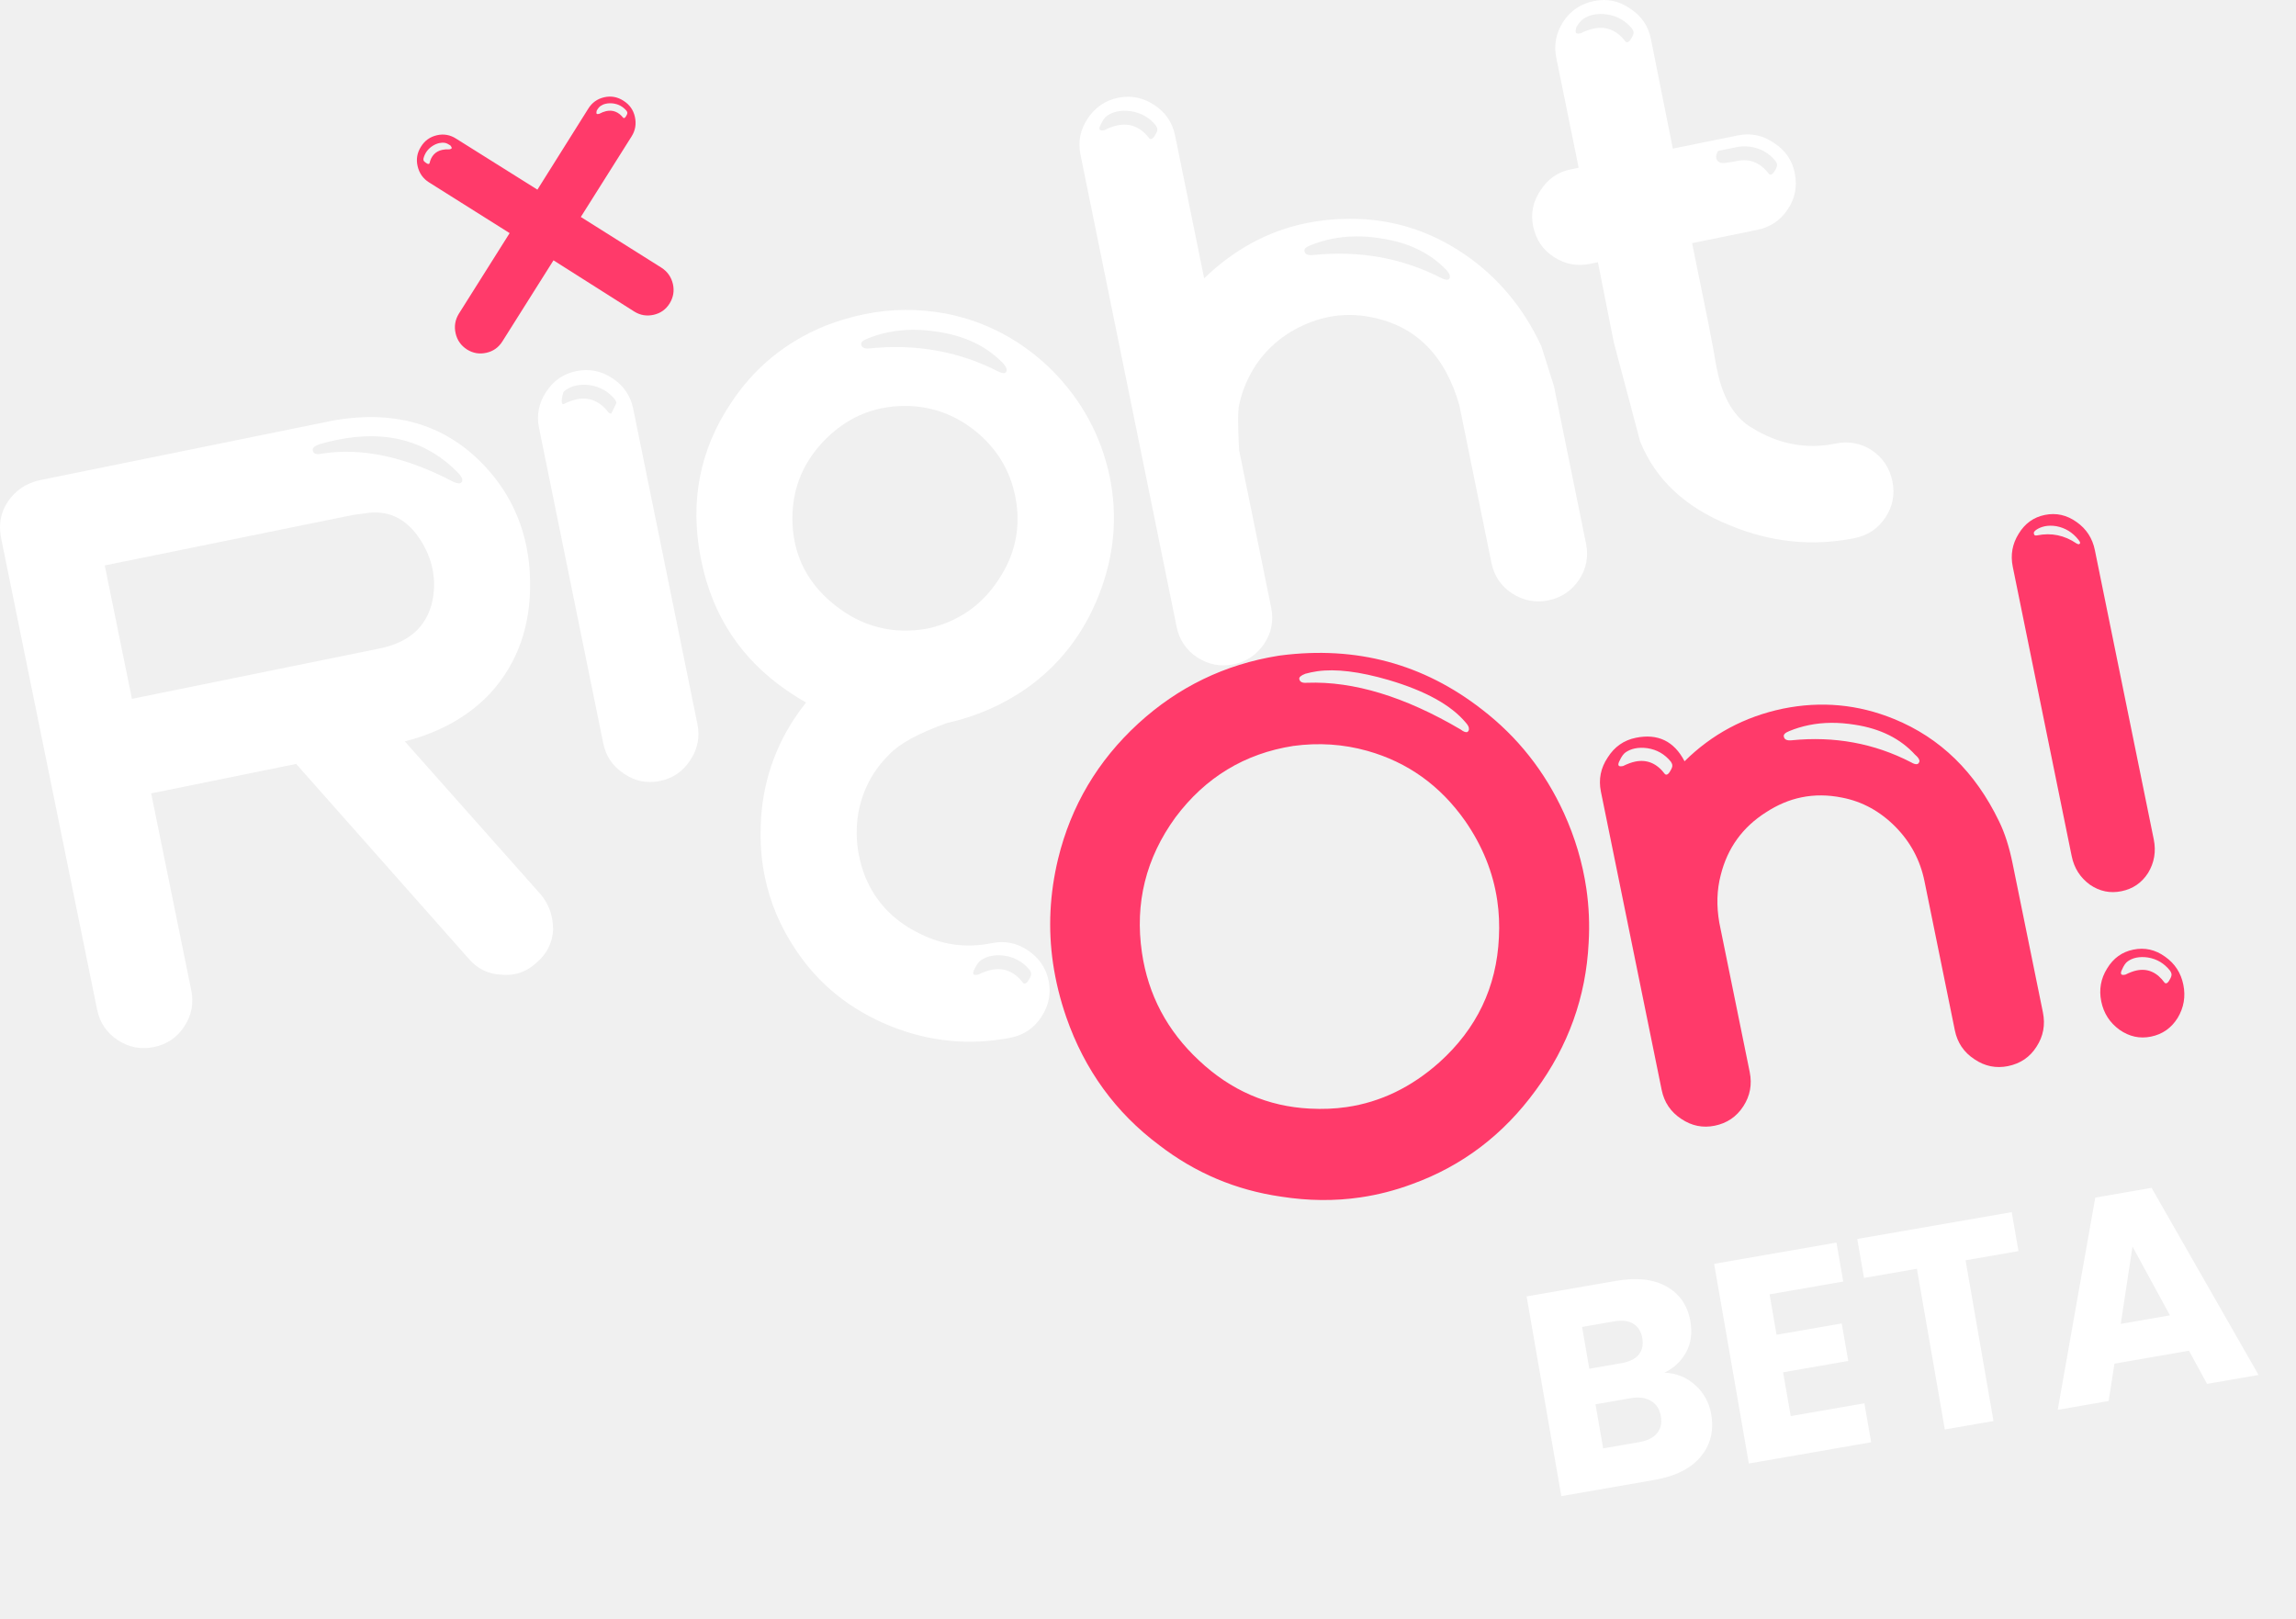
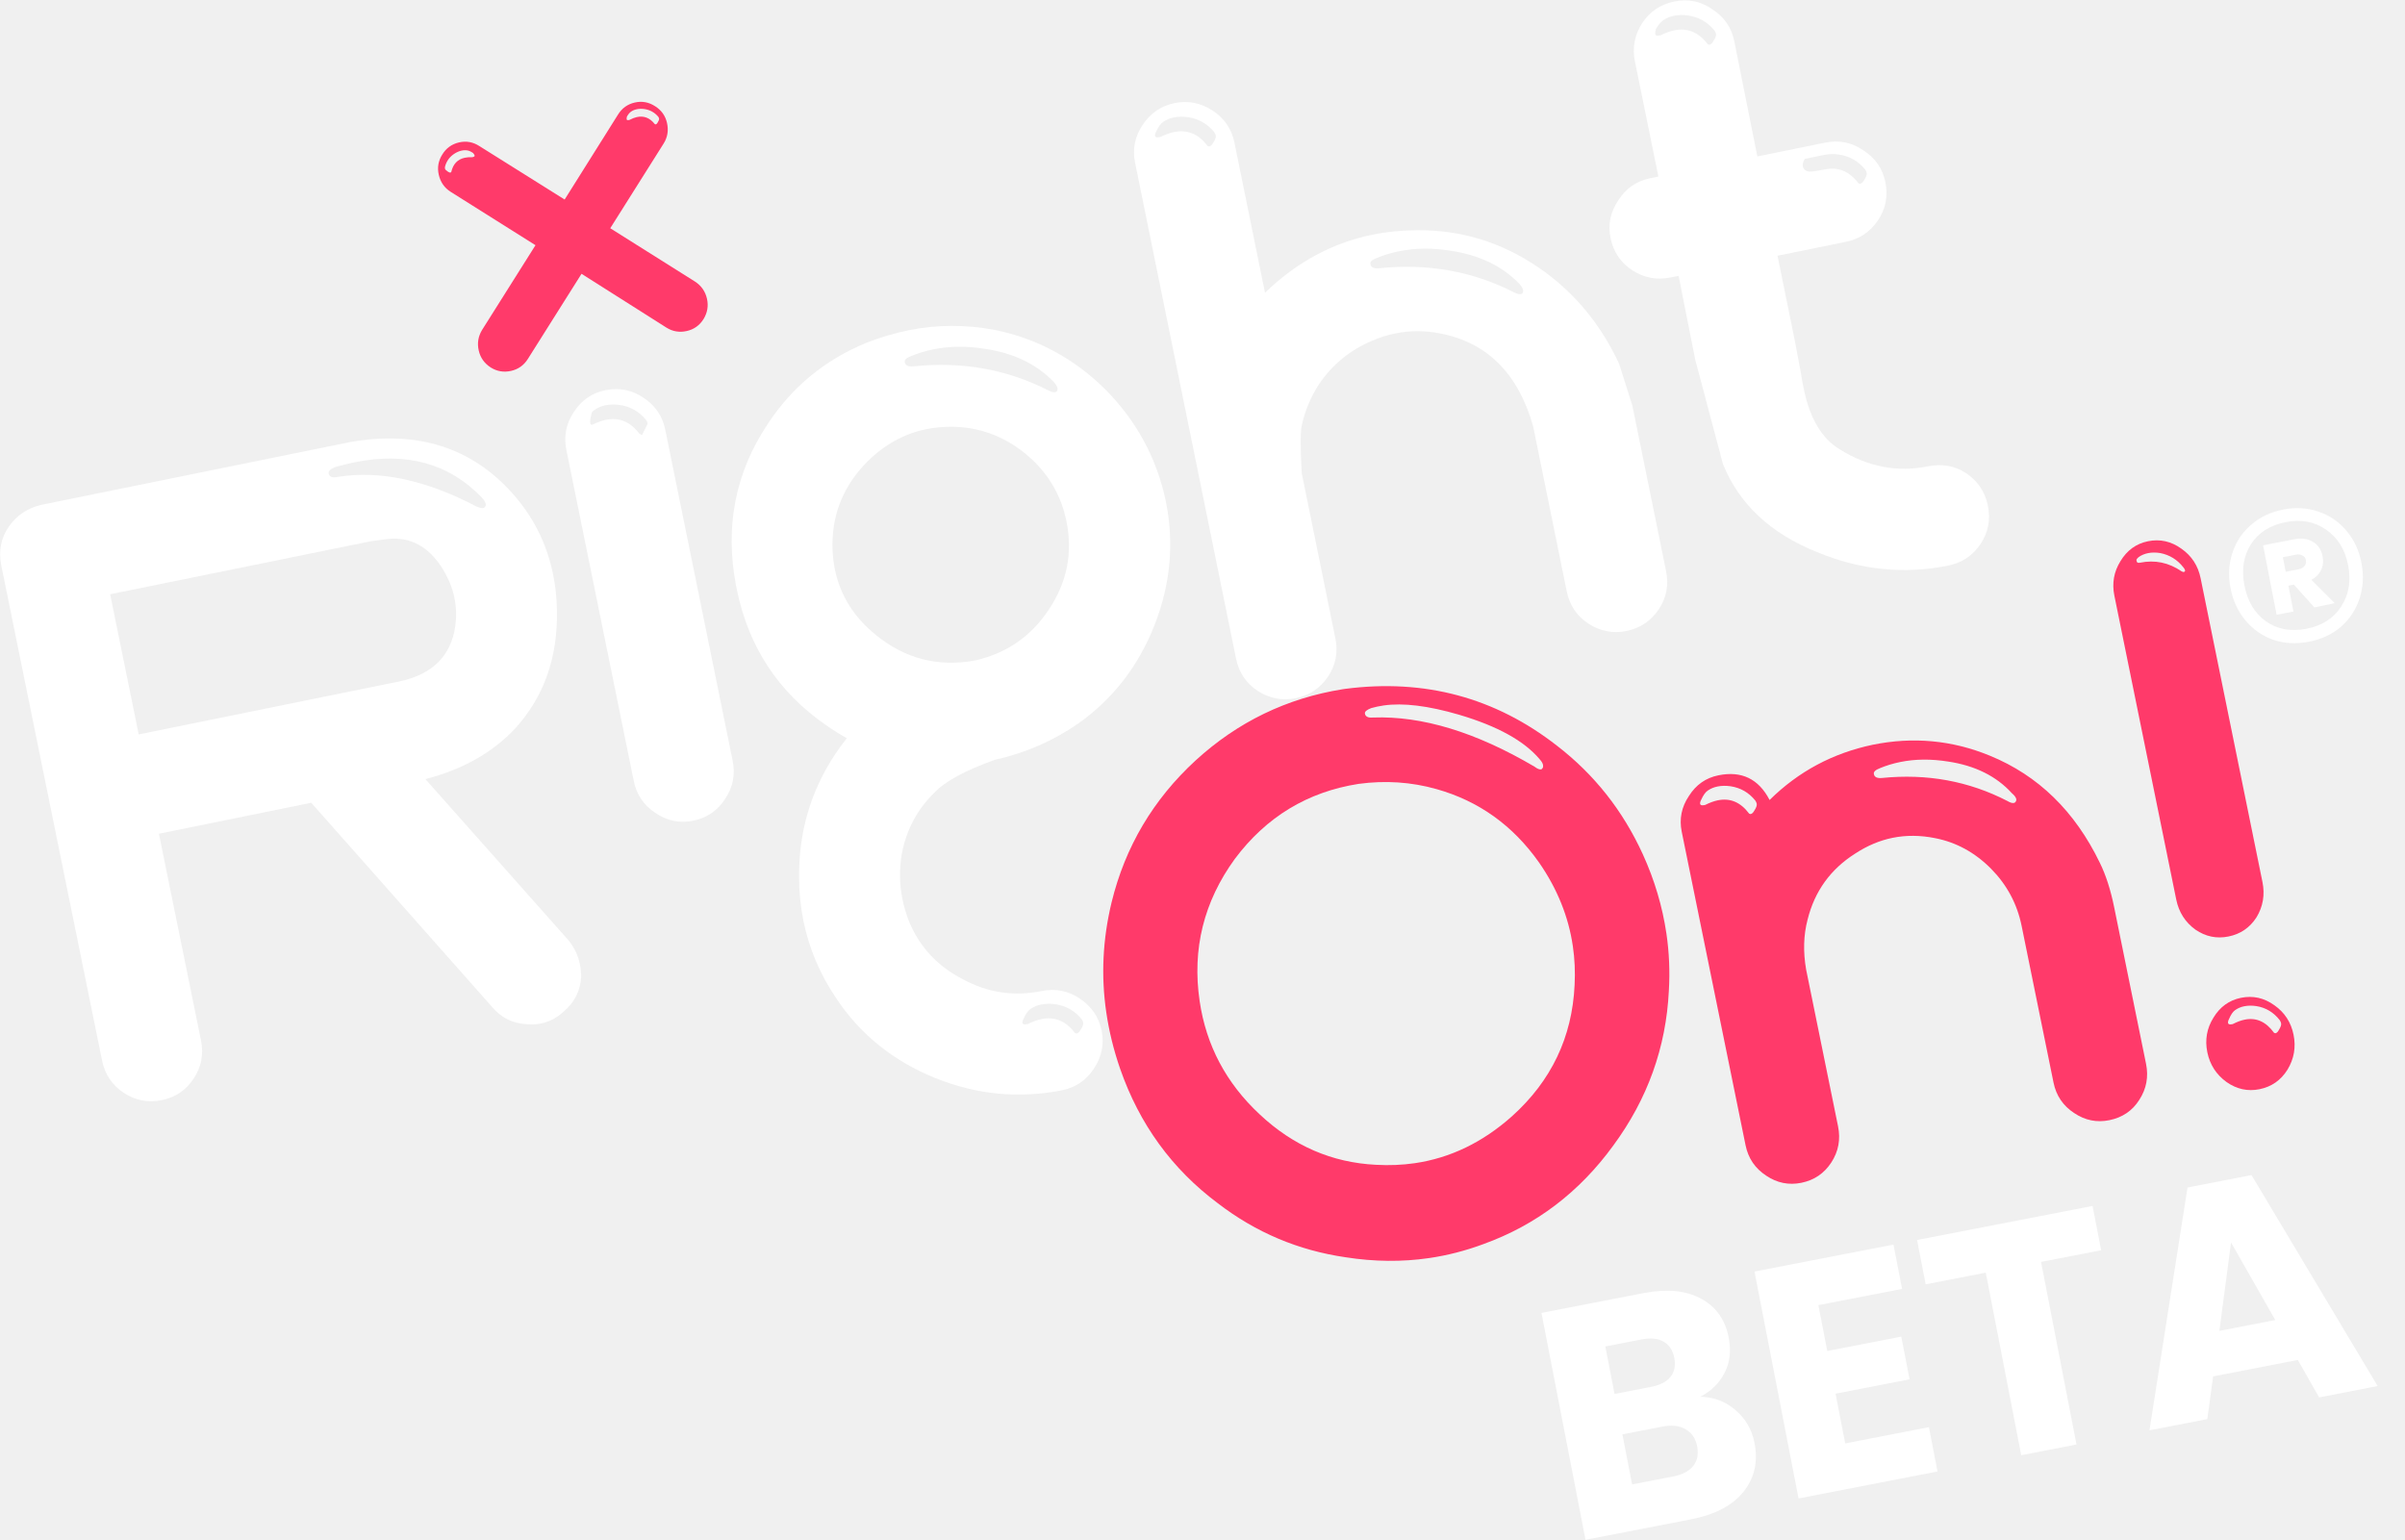
- <svg xmlns="http://www.w3.org/2000/svg" width="61" height="43" viewBox="0 0 61 43" fill="none">
-   <path d="M44.221 36.473C44.539 36.485 44.813 36.596 45.041 36.805C45.269 37.01 45.409 37.265 45.463 37.573C45.54 38.016 45.445 38.396 45.178 38.712C44.915 39.023 44.507 39.226 43.953 39.322L41.481 39.752L40.559 34.446L42.948 34.031C43.487 33.938 43.929 33.988 44.274 34.182C44.624 34.376 44.836 34.684 44.91 35.107C44.964 35.42 44.926 35.694 44.796 35.929C44.67 36.164 44.479 36.345 44.221 36.473ZM42.225 36.368L43.071 36.221C43.283 36.184 43.436 36.111 43.531 36.001C43.63 35.885 43.664 35.736 43.633 35.555C43.601 35.374 43.519 35.245 43.387 35.169C43.259 35.093 43.09 35.073 42.878 35.11L42.032 35.257L42.225 36.368ZM43.545 38.319C43.761 38.281 43.919 38.204 44.019 38.088C44.122 37.967 44.157 37.812 44.125 37.626C44.093 37.44 44.004 37.304 43.86 37.221C43.721 37.136 43.543 37.112 43.326 37.15L42.389 37.313L42.593 38.484L43.545 38.319ZM47.014 34.391L47.2 35.465L48.931 35.164L49.104 36.161L47.373 36.462L47.576 37.626L49.533 37.286L49.713 38.321L46.463 38.886L45.541 33.581L48.791 33.016L48.971 34.051L47.014 34.391ZM53.447 32.207L53.627 33.242L52.221 33.486L52.963 37.757L51.67 37.981L50.928 33.711L49.523 33.955L49.343 32.92L53.447 32.207ZM58.157 35.889L56.177 36.233L56.022 37.225L54.669 37.46L55.667 31.821L57.163 31.561L60.005 36.533L58.637 36.77L58.157 35.889ZM57.651 34.949L56.656 33.121L56.344 35.176L57.651 34.949Z" fill="white" />
-   <path d="M4.016 21.08L5.081 26.311C5.152 26.66 5.09 26.981 4.895 27.275C4.701 27.569 4.432 27.75 4.09 27.82C3.742 27.891 3.42 27.829 3.126 27.634C2.832 27.44 2.65 27.168 2.579 26.82L0.025 14.276C-0.04 13.919 0.022 13.601 0.213 13.323C0.409 13.036 0.68 12.85 1.026 12.765L8.867 11.171C10.552 10.879 11.911 11.307 12.944 12.456C13.48 13.051 13.827 13.74 13.986 14.521C14.046 14.814 14.078 15.116 14.083 15.427C14.108 16.62 13.755 17.618 13.025 18.421C12.451 19.031 11.695 19.457 10.755 19.699L14.377 23.778C14.523 23.959 14.618 24.158 14.662 24.374C14.683 24.479 14.694 24.589 14.696 24.705C14.674 25.058 14.526 25.349 14.253 25.579C14.082 25.738 13.891 25.838 13.682 25.881C13.57 25.903 13.452 25.909 13.326 25.898C12.974 25.883 12.683 25.742 12.455 25.476L7.868 20.297L4.016 21.08ZM3.505 18.569L10.1 17.228C10.936 17.051 11.407 16.581 11.514 15.819C11.545 15.58 11.537 15.346 11.49 15.115C11.435 14.843 11.323 14.579 11.155 14.323C10.818 13.81 10.378 13.577 9.835 13.622L9.378 13.682L2.783 15.023L3.505 18.569ZM12.184 12.577C11.354 11.715 10.28 11.418 8.961 11.686C8.8 11.718 8.638 11.759 8.473 11.807C8.352 11.853 8.297 11.908 8.31 11.97C8.327 12.054 8.402 12.083 8.535 12.056C9.597 11.883 10.767 12.132 12.044 12.802C12.124 12.837 12.185 12.85 12.227 12.841C12.241 12.838 12.256 12.824 12.273 12.799C12.284 12.782 12.287 12.76 12.281 12.732C12.272 12.69 12.24 12.639 12.184 12.577Z" fill="white" />
-   <path d="M18.529 19.241C18.598 19.583 18.536 19.9 18.341 20.194C18.148 20.495 17.877 20.681 17.528 20.752C17.186 20.821 16.867 20.755 16.572 20.554C16.278 20.359 16.096 20.091 16.027 19.749L14.321 11.37C14.251 11.028 14.314 10.71 14.508 10.416C14.701 10.115 14.969 9.93 15.311 9.861C15.66 9.79 15.982 9.855 16.278 10.056C16.572 10.251 16.753 10.519 16.823 10.861L18.529 19.241ZM16.336 10.611C16.162 10.4 15.94 10.274 15.671 10.234C15.543 10.217 15.424 10.219 15.312 10.242C15.215 10.262 15.127 10.298 15.051 10.349C14.987 10.392 14.957 10.423 14.961 10.444C14.928 10.567 14.916 10.653 14.926 10.702C14.932 10.73 14.949 10.741 14.977 10.735C15.102 10.673 15.217 10.632 15.322 10.61C15.657 10.542 15.939 10.659 16.167 10.961C16.201 10.984 16.225 10.993 16.239 10.99C16.321 10.821 16.364 10.732 16.37 10.724C16.375 10.716 16.377 10.705 16.374 10.691C16.37 10.67 16.357 10.643 16.336 10.611Z" fill="white" />
-   <path d="M21.416 18.665C21.244 18.569 21.068 18.459 20.891 18.336C19.681 17.499 18.928 16.352 18.631 14.895L18.616 14.821C18.325 13.319 18.591 11.95 19.416 10.715C20.031 9.776 20.866 9.091 21.919 8.659C22.269 8.522 22.622 8.418 22.978 8.346C23.683 8.202 24.401 8.198 25.134 8.332C26.217 8.548 27.159 9.053 27.961 9.849C28.749 10.648 29.256 11.587 29.483 12.667C29.699 13.727 29.603 14.774 29.196 15.808C28.789 16.843 28.147 17.67 27.27 18.292C26.633 18.733 25.929 19.04 25.157 19.211C24.405 19.481 23.895 19.759 23.626 20.046C23.196 20.467 22.923 20.98 22.806 21.585C22.74 21.976 22.746 22.36 22.822 22.737C22.862 22.932 22.919 23.124 22.994 23.312C23.263 23.954 23.718 24.439 24.358 24.767C24.987 25.104 25.65 25.202 26.348 25.06C26.69 24.99 27.008 25.052 27.302 25.247C27.604 25.447 27.79 25.718 27.86 26.059C27.929 26.401 27.864 26.723 27.664 27.025C27.469 27.319 27.201 27.501 26.859 27.57C25.769 27.785 24.701 27.682 23.657 27.263C22.595 26.832 21.761 26.163 21.154 25.255C20.739 24.642 20.46 23.987 20.318 23.289C20.243 22.92 20.206 22.542 20.208 22.157C20.203 21.025 20.506 19.997 21.117 19.074C21.212 18.931 21.311 18.795 21.416 18.665ZM24.646 16.701C25.446 16.523 26.071 16.095 26.521 15.415C26.984 14.725 27.134 13.979 26.971 13.177C26.831 12.494 26.487 11.925 25.936 11.47C25.379 11.017 24.751 10.789 24.052 10.786C23.835 10.786 23.624 10.807 23.422 10.848C22.871 10.96 22.377 11.231 21.941 11.661C21.35 12.254 21.053 12.957 21.052 13.771C21.052 13.988 21.073 14.195 21.112 14.39C21.247 15.053 21.597 15.61 22.161 16.062C22.892 16.654 23.721 16.867 24.646 16.701ZM26.645 9.648C26.211 9.199 25.632 8.921 24.905 8.815C24.447 8.741 24.011 8.746 23.6 8.829C23.411 8.868 23.226 8.923 23.045 8.997C22.924 9.043 22.869 9.094 22.88 9.15L22.882 9.16C22.898 9.237 22.97 9.27 23.098 9.258C24.33 9.131 25.465 9.333 26.503 9.862C26.584 9.904 26.645 9.921 26.687 9.912C26.701 9.909 26.717 9.899 26.735 9.88C26.745 9.857 26.747 9.831 26.741 9.803C26.733 9.761 26.701 9.71 26.645 9.648ZM27.354 25.77C27.18 25.559 26.958 25.433 26.688 25.393C26.561 25.376 26.442 25.378 26.33 25.401C26.232 25.421 26.145 25.457 26.069 25.509C26.004 25.551 25.945 25.632 25.889 25.752C25.863 25.801 25.852 25.839 25.858 25.867C25.865 25.902 25.904 25.913 25.973 25.898L25.994 25.894C26.12 25.832 26.235 25.791 26.34 25.769C26.675 25.701 26.956 25.818 27.185 26.12C27.202 26.131 27.217 26.136 27.231 26.133C27.266 26.126 27.3 26.094 27.331 26.036C27.381 25.961 27.402 25.902 27.394 25.86L27.392 25.85C27.387 25.829 27.375 25.802 27.354 25.77Z" fill="white" />
-   <path d="M28.706 4.108C28.637 3.767 28.699 3.449 28.894 3.155C29.094 2.853 29.365 2.667 29.707 2.598C30.049 2.528 30.371 2.593 30.673 2.793C30.967 2.988 31.149 3.256 31.219 3.598L31.992 7.395C32.794 6.622 33.701 6.133 34.713 5.927C35.083 5.852 35.464 5.814 35.856 5.814C36.96 5.808 37.976 6.121 38.904 6.753C39.79 7.357 40.471 8.17 40.948 9.192L41.285 10.256L42.137 14.441C42.208 14.79 42.146 15.111 41.952 15.405C41.75 15.7 41.478 15.882 41.136 15.952C40.794 16.021 40.473 15.96 40.172 15.767C39.878 15.572 39.695 15.3 39.624 14.952L38.772 10.767C38.394 9.442 37.617 8.663 36.443 8.43C36.049 8.35 35.664 8.348 35.287 8.425C35.084 8.466 34.89 8.528 34.703 8.609C34.141 8.847 33.692 9.214 33.357 9.711C33.142 10.045 32.996 10.398 32.919 10.77C32.886 10.929 32.886 11.325 32.92 11.957L33.772 16.142C33.843 16.49 33.782 16.812 33.587 17.105C33.386 17.4 33.114 17.583 32.772 17.652C32.43 17.722 32.108 17.66 31.807 17.467C31.513 17.273 31.331 17.001 31.26 16.652L28.706 4.108ZM30.707 3.331C30.533 3.12 30.311 2.994 30.041 2.955C29.914 2.937 29.795 2.939 29.683 2.962C29.585 2.982 29.498 3.018 29.421 3.07C29.357 3.112 29.298 3.193 29.242 3.313C29.216 3.362 29.205 3.401 29.211 3.428C29.218 3.463 29.257 3.474 29.326 3.46L29.347 3.455C29.473 3.393 29.588 3.352 29.693 3.331C30.028 3.262 30.309 3.379 30.538 3.682C30.555 3.693 30.57 3.697 30.584 3.694C30.619 3.687 30.652 3.655 30.684 3.597C30.735 3.522 30.755 3.463 30.747 3.421L30.745 3.411C30.74 3.39 30.728 3.363 30.707 3.331ZM38.421 7.167C37.988 6.717 37.408 6.439 36.681 6.333C36.223 6.259 35.788 6.264 35.376 6.348C35.188 6.386 35.003 6.442 34.822 6.515C34.7 6.561 34.645 6.613 34.657 6.668L34.659 6.679C34.674 6.756 34.746 6.788 34.875 6.777C36.106 6.65 37.241 6.851 38.279 7.381C38.361 7.423 38.422 7.439 38.464 7.431C38.478 7.428 38.494 7.417 38.512 7.399C38.522 7.375 38.524 7.349 38.518 7.321C38.51 7.28 38.477 7.228 38.421 7.167Z" fill="white" />
-   <path d="M49.276 14.297C48.16 14.524 47.053 14.411 45.958 13.958C44.779 13.486 43.985 12.743 43.575 11.73L42.875 9.094L42.453 6.968L42.244 7.011C41.902 7.08 41.584 7.021 41.292 6.834C40.991 6.641 40.804 6.366 40.732 6.011C40.663 5.669 40.728 5.351 40.93 5.055C41.123 4.755 41.391 4.569 41.733 4.5L41.942 4.457L41.348 1.538C41.278 1.197 41.34 0.875 41.533 0.575C41.728 0.281 41.999 0.099 42.348 0.028C42.698 -0.043 43.016 0.023 43.304 0.225C43.605 0.418 43.791 0.686 43.86 1.028L44.444 3.949L46.172 3.598C46.513 3.528 46.832 3.594 47.128 3.795C47.428 3.988 47.614 4.256 47.683 4.597C47.755 4.953 47.691 5.279 47.489 5.574C47.294 5.861 47.025 6.039 46.683 6.108L44.955 6.46L45.387 8.583C45.403 8.66 45.451 8.912 45.531 9.339C45.556 9.5 45.582 9.644 45.607 9.77C45.634 9.902 45.662 10.02 45.69 10.123C45.862 10.72 46.147 11.134 46.543 11.366C47.25 11.804 47.99 11.944 48.765 11.786C49.114 11.715 49.435 11.774 49.727 11.961C50.023 12.162 50.206 12.437 50.277 12.786C50.348 13.135 50.286 13.456 50.091 13.75C49.897 14.044 49.625 14.226 49.276 14.297ZM43.359 0.759C43.185 0.548 42.963 0.422 42.693 0.383C42.566 0.365 42.447 0.367 42.335 0.39C42.237 0.41 42.15 0.446 42.073 0.498C42.009 0.54 41.945 0.614 41.88 0.722C41.863 0.784 41.858 0.828 41.863 0.856C41.87 0.891 41.909 0.901 41.978 0.887L41.999 0.883C42.125 0.821 42.24 0.78 42.345 0.758C42.68 0.69 42.962 0.807 43.19 1.109C43.207 1.121 43.222 1.125 43.236 1.122C43.271 1.115 43.304 1.083 43.337 1.025C43.387 0.95 43.407 0.891 43.399 0.849L43.397 0.839C43.392 0.818 43.38 0.791 43.359 0.759ZM47.171 4.277C46.997 4.065 46.775 3.939 46.505 3.9C46.378 3.882 46.259 3.885 46.147 3.908L45.645 4.01C45.602 4.084 45.586 4.149 45.597 4.204C45.6 4.218 45.607 4.235 45.618 4.255C45.66 4.319 45.734 4.344 45.841 4.329C45.947 4.315 46.052 4.297 46.157 4.276C46.492 4.208 46.774 4.325 47.002 4.627C47.019 4.638 47.035 4.642 47.048 4.639C47.084 4.632 47.117 4.6 47.149 4.543C47.199 4.467 47.219 4.408 47.211 4.367L47.209 4.356C47.205 4.335 47.192 4.309 47.171 4.277Z" fill="white" />
-   <path d="M34.358 19.82C33.068 20.022 32.024 20.655 31.229 21.718C30.442 22.801 30.146 23.999 30.339 25.313C30.504 26.434 31.009 27.389 31.856 28.178C32.704 28.975 33.685 29.4 34.8 29.456C35.137 29.474 35.464 29.461 35.779 29.415C36.678 29.284 37.498 28.888 38.239 28.228C39.234 27.333 39.762 26.227 39.823 24.91C39.84 24.573 39.826 24.245 39.779 23.925C39.669 23.177 39.384 22.473 38.925 21.811C38.264 20.872 37.398 20.252 36.329 19.951C35.692 19.772 35.035 19.728 34.358 19.82ZM34.025 17.415C36.032 17.157 37.815 17.636 39.375 18.852C40.32 19.58 41.044 20.496 41.549 21.601C41.846 22.253 42.045 22.922 42.146 23.61C42.215 24.083 42.236 24.564 42.207 25.052C42.136 26.486 41.668 27.792 40.802 28.968C39.943 30.149 38.848 30.98 37.518 31.461C37.066 31.629 36.608 31.747 36.142 31.815C35.459 31.915 34.758 31.908 34.037 31.795C32.839 31.623 31.759 31.167 30.799 30.428C29.64 29.562 28.816 28.428 28.329 27.027C28.165 26.554 28.048 26.077 27.977 25.597C27.842 24.676 27.887 23.75 28.112 22.817C28.455 21.411 29.164 20.214 30.239 19.226C31.302 18.253 32.541 17.653 33.956 17.425L34.025 17.415ZM38.944 19.202C38.553 18.734 37.871 18.357 36.897 18.069C36.119 17.842 35.484 17.765 34.992 17.836C34.88 17.853 34.776 17.875 34.68 17.902C34.566 17.946 34.512 17.992 34.519 18.038C34.531 18.118 34.599 18.153 34.725 18.141C35.965 18.096 37.327 18.511 38.81 19.385C38.877 19.436 38.931 19.459 38.971 19.453C38.99 19.45 39.005 19.438 39.015 19.416C39.026 19.401 39.03 19.376 39.025 19.343C39.019 19.303 38.992 19.256 38.944 19.202Z" fill="#FF3A6A" />
-   <path d="M42.532 21.03C42.467 20.706 42.527 20.405 42.714 20.126C42.893 19.842 43.142 19.668 43.46 19.603C44.045 19.484 44.477 19.692 44.755 20.227C45.481 19.508 46.351 19.043 47.364 18.83C48.384 18.622 49.371 18.714 50.324 19.105C51.549 19.606 52.478 20.511 53.11 21.821C53.261 22.128 53.38 22.499 53.469 22.935L54.276 26.899C54.343 27.23 54.287 27.534 54.106 27.811C53.932 28.087 53.679 28.259 53.348 28.327C53.03 28.391 52.733 28.331 52.459 28.146C52.178 27.963 52.003 27.706 51.936 27.375L51.129 23.411C51.016 22.856 50.759 22.375 50.358 21.968C49.949 21.555 49.477 21.297 48.941 21.193C48.567 21.117 48.208 21.115 47.864 21.185C47.538 21.251 47.224 21.384 46.919 21.583C46.296 21.978 45.894 22.535 45.716 23.252C45.613 23.645 45.6 24.067 45.679 24.519L46.486 28.483C46.553 28.814 46.497 29.117 46.316 29.395C46.136 29.672 45.883 29.844 45.558 29.91C45.24 29.975 44.944 29.915 44.669 29.73C44.388 29.546 44.214 29.289 44.147 28.959L42.532 21.03ZM50.882 20.055C50.49 19.625 49.956 19.359 49.278 19.256C48.844 19.186 48.439 19.189 48.062 19.266C47.88 19.303 47.708 19.355 47.545 19.422C47.432 19.466 47.381 19.514 47.392 19.567L47.394 19.577C47.409 19.65 47.476 19.681 47.596 19.67C48.737 19.555 49.795 19.75 50.77 20.253C50.84 20.294 50.894 20.311 50.933 20.303C50.952 20.299 50.967 20.289 50.977 20.273C50.993 20.249 50.999 20.227 50.995 20.207C50.985 20.161 50.948 20.11 50.882 20.055ZM44.392 20.239C44.229 20.038 44.022 19.919 43.77 19.88C43.652 19.863 43.541 19.865 43.437 19.886C43.346 19.905 43.264 19.939 43.193 19.987C43.134 20.027 43.078 20.104 43.027 20.217C43.002 20.264 42.993 20.3 42.998 20.326C43.005 20.359 43.041 20.369 43.106 20.356L43.125 20.352C43.242 20.294 43.349 20.255 43.447 20.235C43.759 20.172 44.022 20.284 44.236 20.57C44.252 20.581 44.266 20.585 44.279 20.582C44.311 20.576 44.342 20.545 44.372 20.491C44.418 20.419 44.437 20.364 44.429 20.324L44.427 20.314C44.423 20.295 44.411 20.27 44.392 20.239Z" fill="#FF3A6A" />
-   <path d="M57.221 22.302C57.286 22.623 57.236 22.921 57.07 23.195C56.902 23.457 56.665 23.619 56.361 23.68C56.063 23.741 55.785 23.684 55.528 23.509C55.268 23.321 55.105 23.066 55.04 22.745L53.475 15.059C53.411 14.744 53.463 14.453 53.63 14.185C53.796 13.91 54.028 13.743 54.326 13.682C54.63 13.62 54.912 13.684 55.172 13.871C55.431 14.053 55.592 14.301 55.656 14.616L57.221 22.302ZM57.147 27.543C56.849 27.604 56.571 27.543 56.312 27.362C56.052 27.174 55.89 26.922 55.826 26.608C55.762 26.293 55.814 26.002 55.981 25.734C56.147 25.459 56.379 25.292 56.677 25.232C56.981 25.169 57.263 25.232 57.523 25.42C57.782 25.602 57.943 25.85 58.007 26.165C58.071 26.479 58.02 26.774 57.855 27.048C57.687 27.316 57.452 27.481 57.147 27.543ZM55.221 14.343C55.066 14.147 54.871 14.026 54.633 13.981C54.522 13.963 54.421 13.964 54.33 13.982C54.239 14.001 54.16 14.034 54.093 14.081C54.05 14.116 54.03 14.144 54.034 14.163L54.04 14.192C54.046 14.224 54.074 14.235 54.123 14.225C54.5 14.149 54.85 14.221 55.174 14.443C55.203 14.457 55.223 14.463 55.235 14.46C55.241 14.459 55.247 14.455 55.251 14.447C55.262 14.438 55.267 14.431 55.266 14.424C55.261 14.399 55.245 14.371 55.221 14.343ZM57.656 25.794C57.502 25.599 57.307 25.481 57.071 25.442C56.96 25.424 56.856 25.426 56.758 25.445C56.673 25.463 56.597 25.495 56.531 25.542C56.475 25.58 56.424 25.654 56.377 25.764C56.354 25.808 56.345 25.844 56.351 25.869C56.357 25.901 56.391 25.911 56.452 25.899L56.47 25.895C56.579 25.84 56.679 25.803 56.77 25.784C57.062 25.725 57.31 25.835 57.512 26.115C57.527 26.125 57.541 26.129 57.553 26.127C57.583 26.12 57.612 26.091 57.639 26.039C57.682 25.97 57.7 25.916 57.692 25.878L57.69 25.868C57.686 25.849 57.675 25.824 57.656 25.794Z" fill="#FF3A6A" />
-   <path d="M14.278 5.039L15.626 2.892C15.726 2.729 15.868 2.626 16.054 2.584C16.235 2.543 16.406 2.574 16.566 2.678C16.725 2.779 16.826 2.919 16.867 3.101C16.91 3.29 16.881 3.464 16.781 3.623L15.431 5.765L17.574 7.113C17.734 7.217 17.835 7.362 17.878 7.547C17.919 7.729 17.89 7.901 17.79 8.064C17.69 8.223 17.549 8.323 17.367 8.364C17.182 8.406 17.009 8.377 16.85 8.277L14.705 6.917L13.347 9.072C13.246 9.232 13.105 9.332 12.924 9.373C12.738 9.415 12.566 9.386 12.407 9.286C12.247 9.182 12.146 9.039 12.105 8.857C12.063 8.672 12.091 8.498 12.191 8.335L13.54 6.194L11.397 4.845C11.238 4.745 11.137 4.6 11.094 4.411C11.053 4.23 11.082 4.059 11.183 3.9C11.282 3.737 11.425 3.635 11.61 3.593C11.792 3.552 11.963 3.583 12.123 3.687L14.278 5.039ZM16.643 2.941C16.548 2.83 16.428 2.766 16.284 2.748C16.216 2.74 16.152 2.743 16.093 2.757C16.041 2.768 15.995 2.789 15.954 2.817C15.921 2.84 15.887 2.881 15.854 2.939C15.845 2.972 15.843 2.996 15.847 3.011C15.851 3.03 15.871 3.035 15.908 3.026L15.92 3.024C15.986 2.989 16.047 2.966 16.102 2.953C16.28 2.913 16.432 2.972 16.558 3.13C16.567 3.136 16.575 3.138 16.583 3.136C16.601 3.132 16.619 3.115 16.635 3.083C16.661 3.043 16.671 3.011 16.666 2.989L16.665 2.983C16.662 2.972 16.655 2.958 16.643 2.941ZM11.252 4.206C11.249 4.226 11.249 4.242 11.251 4.253L11.252 4.258C11.258 4.281 11.281 4.305 11.321 4.33C11.35 4.351 11.373 4.36 11.392 4.355C11.399 4.354 11.405 4.348 11.411 4.339C11.456 4.142 11.568 4.023 11.745 3.983C11.801 3.97 11.866 3.965 11.941 3.968L11.952 3.965C11.989 3.957 12.005 3.943 12.001 3.925C11.998 3.91 11.985 3.889 11.964 3.863C11.908 3.825 11.86 3.803 11.82 3.796C11.771 3.788 11.721 3.79 11.669 3.802C11.61 3.815 11.551 3.84 11.493 3.877C11.371 3.955 11.29 4.065 11.252 4.206Z" fill="#FF3A6A" />
+ <svg xmlns="http://www.w3.org/2000/svg" width="2797" height="1791" viewBox="0 0 2797 1791" fill="none">
+   <path d="M184.817 969.689L233.774 1210.21C237.044 1226.24 234.198 1241.01 225.252 1254.52C216.307 1268.03 203.971 1276.38 188.247 1279.58C172.202 1282.85 157.42 1280 143.902 1271.06C130.384 1262.12 121.998 1249.63 118.736 1233.6L1.315 656.827C-1.691 640.402 1.179 625.79 9.941 612.991C18.951 599.801 31.414 591.261 47.331 587.354L407.867 514.054C485.34 500.64 547.831 520.333 595.342 573.125C619.964 600.512 635.937 632.165 643.244 668.084C645.986 681.554 647.481 695.447 647.721 709.755C648.864 764.632 632.635 810.514 599.043 847.399C572.678 875.465 537.894 895.062 494.709 906.183L661.223 1093.75C667.93 1102.07 672.295 1111.2 674.318 1121.15C675.301 1125.96 675.829 1131.03 675.909 1136.35C674.877 1152.59 668.082 1166 655.523 1176.57C647.649 1183.84 638.895 1188.46 629.27 1190.42C624.137 1191.47 618.677 1191.74 612.897 1191.24C596.709 1190.52 583.358 1184.05 572.854 1171.83L361.955 933.674L184.817 969.689ZM161.314 854.238L464.57 792.578C503.015 784.429 524.68 762.827 529.572 727.763C531.011 716.786 530.66 706.008 528.501 695.423C525.959 682.912 520.811 670.768 513.064 658.984C497.571 635.417 477.337 624.671 452.363 626.74L431.37 629.505L128.113 691.165L161.314 854.238ZM560.39 578.726C522.242 539.06 472.837 525.391 412.184 537.726C404.805 539.228 397.33 541.081 389.76 543.286C384.18 545.419 381.677 547.936 382.269 550.82C383.052 554.671 386.49 555.973 392.59 554.735C441.435 546.809 495.229 558.242 553.971 589.048C557.632 590.646 560.43 591.245 562.357 590.853C562.997 590.725 563.7 590.078 564.468 588.92C564.979 588.145 565.107 587.122 564.843 585.836C564.452 583.911 562.965 581.546 560.39 578.726Z" fill="white" />
+   <path d="M852.136 885.123C855.334 900.837 852.464 915.449 843.518 928.951C834.636 942.78 822.173 951.328 806.128 954.588C790.404 957.783 775.75 954.756 762.168 945.496C748.649 936.548 740.287 924.221 737.089 908.507L658.649 523.192C655.451 507.478 658.329 492.866 667.275 479.356C676.157 465.527 688.46 457.018 704.185 453.823C720.229 450.555 735.043 453.559 748.625 462.818C762.144 471.758 770.498 484.085 773.696 499.8L852.136 885.123ZM751.311 488.32C743.309 478.597 733.116 472.821 720.709 470.999C714.865 470.184 709.373 470.296 704.241 471.343C699.748 472.254 695.735 473.907 692.217 476.288C689.267 478.229 687.892 479.675 688.084 480.634C686.565 486.29 686.03 490.237 686.485 492.482C686.749 493.768 687.525 494.28 688.804 494.016C694.576 491.172 699.868 489.262 704.68 488.288C720.086 485.156 733.044 490.533 743.557 504.426C745.1 505.448 746.195 505.896 746.835 505.76C750.6 497.987 752.614 493.904 752.87 493.521C753.126 493.129 753.182 492.618 753.054 491.979C752.862 491.012 752.279 489.798 751.311 488.32Z" fill="white" />
+   <path d="M984.868 858.621C976.954 854.219 968.903 849.178 960.733 843.49C905.117 805.039 870.485 752.302 856.839 685.274L856.151 681.902C842.761 612.829 855.008 549.882 892.909 493.088C921.217 449.931 959.582 418.414 1008 398.553C1024.1 392.273 1040.34 387.472 1056.71 384.141C1089.11 377.55 1122.16 377.35 1155.83 383.525C1205.64 393.44 1248.97 416.688 1285.83 453.278C1322.04 490.004 1345.37 533.185 1355.81 582.83C1365.73 631.571 1361.34 679.721 1342.61 727.281C1323.88 774.84 1294.38 812.9 1254.07 841.469C1224.79 861.777 1192.4 875.878 1156.91 883.763C1122.33 896.138 1098.87 908.921 1086.52 922.119C1066.74 941.5 1054.16 965.1 1048.8 992.91C1045.77 1010.89 1046.02 1028.54 1049.55 1045.85C1051.37 1054.83 1054.01 1063.65 1057.44 1072.31C1069.81 1101.85 1090.72 1124.16 1120.18 1139.2C1149.07 1154.71 1179.56 1159.2 1211.65 1152.67C1227.38 1149.47 1242 1152.34 1255.52 1161.28C1269.42 1170.48 1277.96 1182.93 1281.17 1198.65C1284.37 1214.36 1281.36 1229.16 1272.16 1243.06C1263.21 1256.57 1250.88 1264.92 1235.15 1268.12C1185.03 1277.98 1135.94 1273.26 1087.91 1253.97C1039.09 1234.17 1000.74 1203.39 972.861 1161.64C953.762 1133.47 940.939 1103.34 934.416 1071.27C930.954 1054.27 929.259 1036.91 929.331 1019.2C929.092 967.145 943.034 919.898 971.15 877.444C975.499 870.885 980.071 864.613 984.868 858.621ZM1133.41 768.313C1170.18 760.164 1198.92 740.463 1219.63 709.201C1240.91 677.492 1247.79 643.195 1240.29 606.31C1233.89 574.888 1218.04 548.716 1192.73 527.817C1167.1 506.973 1138.22 496.483 1106.11 496.332C1096.09 496.363 1086.43 497.322 1077.12 499.216C1051.77 504.369 1029.08 516.832 1009.04 536.605C981.838 563.847 968.2 596.171 968.128 633.592C968.16 643.603 969.095 653.102 970.918 662.082C977.121 692.544 993.198 718.165 1019.15 738.937C1052.76 766.172 1090.85 775.958 1133.41 768.313ZM1225.3 444.043C1205.38 423.383 1178.72 410.6 1145.31 405.703C1124.23 402.308 1104.22 402.531 1085.29 406.382C1076.63 408.148 1068.13 410.704 1059.79 414.076C1054.21 416.209 1051.68 418.558 1052.2 421.122L1052.3 421.609C1053.02 425.133 1056.33 426.635 1062.24 426.099C1118.86 420.267 1171.05 429.527 1218.78 453.885C1222.52 455.803 1225.34 456.562 1227.26 456.17C1227.91 456.034 1228.65 455.555 1229.48 454.716C1229.93 453.622 1230.01 452.439 1229.76 451.153C1229.37 449.228 1227.88 446.863 1225.3 444.043ZM1257.91 1185.34C1249.91 1175.61 1239.71 1169.84 1227.31 1168.02C1221.46 1167.2 1215.97 1167.32 1210.84 1168.36C1206.34 1169.28 1202.34 1170.92 1198.81 1173.31C1195.86 1175.25 1193.11 1178.98 1190.56 1184.51C1189.35 1186.76 1188.88 1188.52 1189.14 1189.81C1189.46 1191.41 1191.23 1191.89 1194.44 1191.23L1195.4 1191.04C1201.17 1188.2 1206.46 1186.29 1211.28 1185.3C1226.68 1182.17 1239.64 1187.56 1250.15 1201.45C1250.93 1201.95 1251.64 1202.14 1252.28 1202.02C1253.89 1201.69 1255.42 1200.21 1256.88 1197.58C1259.19 1194.1 1260.14 1191.4 1259.75 1189.47L1259.65 1188.99C1259.46 1188.04 1258.87 1186.81 1257.91 1185.34Z" fill="white" />
+   <path d="M1320.11 189.331C1316.92 173.616 1319.79 159.012 1328.73 145.503C1337.93 131.61 1350.4 123.061 1366.12 119.866C1381.85 116.67 1396.66 119.666 1410.56 128.861C1424.08 137.809 1432.44 150.136 1435.64 165.851L1471.18 340.469C1508.06 304.917 1549.77 282.412 1596.29 272.953C1613.31 269.494 1630.83 267.768 1648.88 267.768C1699.61 267.472 1746.32 281.861 1789 310.917C1829.74 338.703 1861.08 376.084 1883.01 423.06L1898.49 472.01L1937.66 664.427C1940.93 680.461 1938.08 695.233 1929.14 708.743C1919.87 722.316 1907.38 730.697 1891.65 733.9C1875.93 737.096 1861.15 734.252 1847.31 725.376C1833.79 716.436 1825.4 703.949 1822.13 687.915L1782.96 495.497C1765.55 434.581 1729.85 398.757 1675.87 388.02C1657.75 384.361 1640.01 384.289 1622.69 387.812C1613.39 389.706 1604.43 392.526 1595.84 396.281C1569.99 407.21 1549.37 424.099 1533.96 446.932C1524.06 462.303 1517.34 478.529 1513.8 495.617C1512.28 502.935 1512.31 521.135 1513.88 550.207L1553.05 742.624C1556.32 758.659 1553.48 773.43 1544.53 786.932C1535.26 800.506 1522.77 808.894 1507.04 812.09C1491.32 815.285 1476.54 812.449 1462.7 803.573C1449.18 794.634 1440.79 782.147 1437.53 766.112L1320.11 189.331ZM1412.09 153.604C1404.09 143.873 1393.89 138.097 1381.49 136.275C1375.65 135.461 1370.16 135.58 1365.03 136.619C1360.53 137.538 1356.52 139.183 1352.99 141.572C1350.05 143.505 1347.3 147.236 1344.75 152.765C1343.54 155.018 1343.06 156.783 1343.32 158.062C1343.65 159.667 1345.42 160.147 1348.62 159.492L1349.59 159.292C1355.36 156.456 1360.65 154.538 1365.47 153.564C1380.87 150.432 1393.83 155.809 1404.34 169.702C1405.12 170.213 1405.82 170.405 1406.46 170.277C1408.07 169.949 1409.6 168.471 1411.07 165.835C1413.38 162.36 1414.33 159.659 1413.93 157.734L1413.84 157.255C1413.64 156.296 1413.06 155.074 1412.09 153.604ZM1766.81 329.955C1746.9 309.295 1720.23 296.513 1686.82 291.616C1665.74 288.22 1645.74 288.444 1626.8 292.295C1618.14 294.06 1609.64 296.625 1601.3 299.988C1595.72 302.121 1593.19 304.478 1593.71 307.042L1593.81 307.522C1594.53 311.045 1597.84 312.547 1603.74 312.012C1660.38 306.18 1712.56 315.439 1760.29 339.798C1764.02 341.715 1766.85 342.474 1768.78 342.083C1769.42 341.955 1770.15 341.468 1770.99 340.629C1771.43 339.542 1771.53 338.352 1771.27 337.066C1770.87 335.148 1769.39 332.775 1766.81 329.955Z" fill="white" />
+   <path d="M2265.93 657.793C2214.59 668.227 2163.73 663.042 2113.37 642.214C2059.16 620.508 2022.63 586.354 2003.78 539.762L1971.6 418.559L1952.2 320.812L1942.57 322.77C1926.85 325.965 1912.26 323.249 1898.81 314.629C1884.97 305.753 1876.39 293.138 1873.05 276.784C1869.86 261.07 1872.89 246.426 1882.17 232.852C1891.04 219.023 1903.35 210.515 1919.07 207.319L1928.69 205.362L1901.37 71.145C1898.18 55.43 1901.02 40.659 1909.9 26.829C1918.84 13.328 1931.34 4.939 1947.38 1.68C1963.44 -1.588 1978.09 1.448 1991.34 10.771C2005.18 19.647 2013.7 31.942 2016.9 47.657L2043.75 181.97L2123.17 165.824C2138.89 162.62 2153.54 165.656 2167.13 174.915C2180.97 183.791 2189.48 196.087 2192.67 211.801C2196.01 228.155 2193.04 243.126 2183.78 256.692C2174.77 269.882 2162.39 278.079 2146.67 281.274L2067.24 297.42L2087.12 395.071C2087.84 398.602 2090.03 410.179 2093.7 429.808C2094.88 437.246 2096.05 443.853 2097.22 449.629C2098.46 455.716 2099.73 461.141 2101.04 465.887C2108.96 493.329 2122.03 512.375 2140.24 523.041C2172.74 543.149 2206.8 549.58 2242.43 542.342C2258.47 539.075 2273.22 541.759 2286.67 550.379C2300.25 559.639 2308.68 572.285 2311.94 588.32C2315.2 604.354 2312.36 619.126 2303.41 632.635C2294.47 646.145 2281.98 654.525 2265.93 657.793ZM1993.83 35.314C1985.84 25.583 1975.64 19.815 1963.24 17.994C1957.39 17.179 1951.9 17.29 1946.77 18.337C1942.28 19.248 1938.27 20.901 1934.74 23.282C1931.79 25.216 1928.82 28.659 1925.82 33.612C1925.05 36.44 1924.81 38.493 1925.06 39.78C1925.39 41.386 1927.17 41.857 1930.36 41.202L1931.33 41.01C1937.1 38.166 1942.39 36.257 1947.21 35.274C1962.61 32.142 1975.57 37.527 1986.09 51.42C1986.85 51.931 1987.57 52.123 1988.2 51.987C1989.81 51.66 1991.34 50.182 1992.82 47.545C1995.12 44.07 1996.08 41.37 1995.68 39.452L1995.59 38.965C1995.39 38.006 1994.8 36.792 1993.83 35.314ZM2169.13 197.053C2161.14 187.322 2150.93 181.546 2138.53 179.733C2132.68 178.918 2127.19 179.03 2122.05 180.076L2098.95 184.774C2096.97 188.177 2096.24 191.165 2096.77 193.73C2096.89 194.369 2097.21 195.144 2097.73 196.039C2099.67 198.987 2103.07 200.129 2107.96 199.474C2112.84 198.811 2117.69 197.996 2122.5 197.013C2137.9 193.882 2150.86 199.266 2161.38 213.159C2162.15 213.671 2162.86 213.862 2163.49 213.726C2165.11 213.399 2166.64 211.921 2168.11 209.285C2170.4 205.809 2171.36 203.109 2170.98 201.192L2170.87 200.704C2170.67 199.746 2170.1 198.531 2169.13 197.053Z" fill="white" />
+   <path d="M1579.99 911.753C1520.63 921.045 1472.65 950.141 1436.07 999.034C1399.92 1048.81 1386.29 1103.91 1395.17 1164.34C1402.74 1215.87 1426 1259.78 1464.94 1296.08C1503.92 1332.69 1549.03 1352.26 1600.27 1354.8C1615.8 1355.68 1630.81 1355.04 1645.3 1352.94C1686.65 1346.9 1724.36 1328.7 1758.42 1298.35C1804.16 1257.2 1828.43 1206.34 1831.25 1145.78C1832.06 1130.3 1831.38 1115.21 1829.21 1100.49C1824.16 1066.13 1811.08 1033.73 1789.96 1003.29C1759.56 960.103 1719.77 931.606 1670.58 917.793C1641.31 909.532 1611.12 907.519 1579.99 911.753ZM1564.66 801.192C1656.92 789.288 1738.92 811.314 1810.65 867.262C1854.1 900.712 1887.42 942.847 1910.61 993.665C1924.26 1023.63 1933.41 1054.41 1938.05 1086C1941.26 1107.78 1942.19 1129.89 1940.87 1152.33C1937.62 1218.29 1916.08 1278.3 1876.25 1332.37C1836.76 1386.7 1786.43 1424.91 1725.25 1447.01C1704.51 1454.73 1683.42 1460.17 1661.98 1463.29C1630.61 1467.87 1598.35 1467.57 1565.21 1462.39C1510.11 1454.45 1460.48 1433.5 1416.33 1399.53C1363.01 1359.69 1325.14 1307.57 1302.73 1243.16C1295.2 1221.39 1289.82 1199.46 1286.58 1177.37C1280.36 1135.04 1282.41 1092.44 1292.76 1049.57C1308.53 984.917 1341.13 929.865 1390.55 884.422C1439.46 839.684 1496.44 812.097 1561.49 801.655L1564.66 801.192ZM1790.81 883.32C1772.86 861.813 1741.49 844.461 1696.7 831.263C1660.95 820.821 1631.75 817.25 1609.12 820.55C1603.99 821.301 1599.2 822.315 1594.77 823.585C1589.52 825.607 1587.05 827.692 1587.37 829.841C1587.91 833.516 1591.07 835.098 1596.85 834.562C1653.88 832.501 1716.48 851.563 1784.66 891.741C1787.78 894.105 1790.25 895.152 1792.05 894.888C1792.96 894.752 1793.64 894.185 1794.11 893.179C1794.63 892.476 1794.77 891.357 1794.55 889.823C1794.27 887.986 1793.03 885.813 1790.81 883.32Z" fill="#FF3A6A" />
+   <path d="M1955.84 967.398C1952.81 952.507 1955.59 938.653 1964.19 925.839C1972.42 912.769 1983.85 904.748 1998.5 901.776C2025.4 896.303 2045.24 905.874 2058.03 930.481C2091.44 897.43 2131.43 876.011 2177.99 866.232C2224.91 856.693 2270.28 860.911 2314.09 878.903C2370.44 901.928 2413.15 943.551 2442.21 1003.77C2449.13 1017.87 2454.63 1034.94 2458.71 1054.99L2495.82 1237.28C2498.91 1252.47 2496.31 1266.45 2488.01 1279.21C2480.02 1291.91 2468.4 1299.81 2453.16 1302.9C2438.51 1305.88 2424.88 1303.12 2412.25 1294.61C2399.33 1286.16 2391.32 1274.35 2388.23 1259.15L2351.12 1076.86C2345.92 1051.35 2334.11 1029.23 2315.67 1010.52C2296.88 991.557 2275.16 979.678 2250.53 974.876C2233.33 971.409 2216.81 971.289 2200.97 974.509C2186.03 977.544 2171.56 983.656 2157.55 992.828C2128.88 1010.99 2110.43 1036.58 2102.22 1069.57C2097.47 1087.62 2096.91 1107.03 2100.54 1127.81L2137.65 1310.1C2140.73 1325.29 2138.13 1339.27 2129.84 1352.03C2121.55 1364.78 2109.92 1372.69 2094.98 1375.72C2080.33 1378.7 2066.7 1375.94 2054.08 1367.43C2041.15 1358.98 2033.14 1347.17 2030.06 1331.97L1955.84 967.398ZM2339.78 922.555C2321.76 902.806 2297.16 890.567 2266.01 885.829C2246.07 882.602 2227.42 882.754 2210.09 886.285C2201.72 887.987 2193.81 890.383 2186.35 893.483C2181.15 895.488 2178.8 897.701 2179.3 900.138L2179.38 900.593C2180.07 903.933 2183.16 905.363 2188.67 904.876C2241.12 899.587 2289.78 908.519 2334.63 931.671C2337.82 933.556 2340.31 934.315 2342.1 933.948C2343 933.772 2343.68 933.317 2344.16 932.582C2344.87 931.487 2345.13 930.489 2344.95 929.578C2344.52 927.453 2342.79 925.112 2339.78 922.555ZM2041.33 931.032C2033.85 921.796 2024.32 916.3 2012.77 914.534C2007.31 913.743 2002.2 913.831 1997.42 914.806C1993.23 915.661 1989.5 917.211 1986.23 919.456C1983.48 921.277 1980.93 924.8 1978.57 930.025C1977.45 932.158 1977.02 933.828 1977.26 935.042C1977.57 936.56 1979.21 937.016 1982.2 936.409L1983.1 936.225C1988.47 933.548 1993.4 931.759 1997.88 930.848C2012.22 927.932 2024.32 933.069 2034.16 946.251C2034.89 946.738 2035.54 946.922 2036.14 946.802C2037.64 946.499 2039.06 945.101 2040.41 942.608C2042.55 939.325 2043.43 936.776 2043.06 934.947L2042.97 934.491C2042.79 933.58 2042.24 932.43 2041.33 931.032Z" fill="#FF3A6A" />
+   <path d="M2631.23 1025.88C2634.23 1040.64 2631.92 1054.33 2624.29 1066.96C2616.55 1078.98 2605.68 1086.42 2591.7 1089.26C2577.99 1092.05 2565.22 1089.42 2553.39 1081.37C2541.44 1072.73 2533.96 1061.03 2530.95 1046.26L2459 692.834C2456.05 678.366 2458.43 664.976 2466.11 652.649C2473.74 640.026 2484.4 632.324 2498.12 629.536C2512.09 626.692 2525.07 629.592 2537.02 638.228C2548.92 646.577 2556.33 657.985 2559.28 672.446L2631.23 1025.88ZM2627.85 1266.86C2614.15 1269.65 2601.35 1266.87 2589.45 1258.53C2577.5 1249.89 2570.05 1238.33 2567.1 1223.87C2564.16 1209.4 2566.54 1196 2574.22 1183.68C2581.84 1171.05 2592.51 1163.35 2606.21 1160.58C2620.2 1157.73 2633.17 1160.62 2645.12 1169.26C2657.02 1177.6 2664.43 1189.01 2667.38 1203.48C2670.33 1217.95 2667.98 1231.49 2660.36 1244.11C2652.68 1256.43 2641.84 1264.02 2627.85 1266.86ZM2539.25 659.919C2532.17 650.899 2523.17 645.355 2512.26 643.262C2507.15 642.463 2502.49 642.487 2498.3 643.333C2494.1 644.188 2490.49 645.698 2487.42 647.855C2485.42 649.493 2484.51 650.747 2484.7 651.634L2484.97 652.968C2485.26 654.438 2486.54 654.95 2488.77 654.494C2506.12 650.971 2522.23 654.302 2537.12 664.505C2538.43 665.16 2539.35 665.431 2539.91 665.319C2540.19 665.263 2540.45 665.056 2540.66 664.704C2541.16 664.297 2541.38 663.945 2541.32 663.65C2541.09 662.467 2540.39 661.221 2539.25 659.919ZM2651.24 1186.46C2644.17 1177.45 2635.21 1172.04 2624.35 1170.25C2619.23 1169.45 2614.45 1169.5 2609.97 1170.41C2606.06 1171.21 2602.57 1172.68 2599.51 1174.85C2596.95 1176.6 2594.59 1179.99 2592.42 1185.05C2591.37 1187.11 2590.97 1188.73 2591.21 1189.91C2591.52 1191.39 2593.07 1191.84 2595.86 1191.27L2596.7 1191.1C2601.72 1188.54 2606.31 1186.84 2610.51 1185.99C2623.94 1183.25 2635.31 1188.32 2644.63 1201.19C2645.31 1201.66 2645.93 1201.84 2646.49 1201.73C2647.89 1201.44 2649.21 1200.1 2650.48 1197.69C2652.45 1194.53 2653.26 1192.05 2652.9 1190.28L2652.81 1189.84C2652.63 1188.95 2652.11 1187.83 2651.24 1186.46Z" fill="#FF3A6A" />
+   <path d="M656.68 232.084L718.684 133.363C723.257 125.877 729.804 121.164 738.326 119.23C746.68 117.337 754.539 118.775 761.894 123.552C769.216 128.162 773.829 134.641 775.724 142.99C777.698 151.682 776.379 159.679 771.775 166.997L709.715 265.471L808.245 327.482C815.607 332.268 820.252 338.915 822.195 347.431C824.089 355.78 822.754 363.697 818.174 371.183C813.569 378.501 807.086 383.11 798.731 385.004C790.209 386.937 782.279 385.603 774.964 380.993L676.314 318.463L613.855 417.559C609.242 424.877 602.758 429.487 594.412 431.381C585.882 433.314 577.96 431.98 570.637 427.37C563.282 422.593 558.654 416.025 556.751 407.677C554.816 399.16 556.136 391.155 560.708 383.67L622.768 285.204L524.23 223.184C516.907 218.575 512.263 211.928 510.288 203.236C508.393 194.887 509.744 187.058 514.357 179.74C518.93 172.254 525.477 167.54 534.007 165.607C542.361 163.714 550.212 165.152 557.575 169.929L656.68 232.084ZM765.451 135.648C761.07 130.551 755.554 127.595 748.911 126.772C745.785 126.404 742.851 126.532 740.125 127.155C737.743 127.691 735.624 128.625 733.77 129.936C732.219 131.006 730.676 132.884 729.133 135.56C728.757 137.078 728.645 138.18 728.805 138.859C728.997 139.714 729.948 139.946 731.651 139.554L732.163 139.443C735.209 137.853 738.007 136.766 740.565 136.191C748.751 134.33 755.73 137.046 761.51 144.332C761.926 144.596 762.309 144.691 762.653 144.612C763.5 144.42 764.308 143.613 765.059 142.183C766.242 140.305 766.722 138.851 766.49 137.829L766.426 137.573C766.314 137.062 765.987 136.423 765.451 135.648ZM517.555 193.793C517.403 194.727 517.395 195.446 517.507 195.958L517.563 196.213C517.795 197.236 518.858 198.338 520.737 199.521C522.032 200.479 523.103 200.863 523.958 200.671C524.302 200.591 524.598 200.344 524.862 199.928C526.924 190.861 532.049 185.396 540.235 183.543C542.793 182.959 545.783 182.728 549.22 182.847L549.732 182.728C551.435 182.344 552.186 181.721 551.994 180.874C551.843 180.187 551.267 179.244 550.276 178.038C547.726 176.288 545.519 175.266 543.664 174.97C541.426 174.579 539.108 174.659 536.725 175.202C533.999 175.817 531.297 176.967 528.635 178.653C522.999 182.256 519.306 187.305 517.555 193.793Z" fill="#FF3A6A" />
+   <path d="M2655.5 592.638C2670.03 589.814 2683.72 590.666 2696.56 595.192C2709.35 599.468 2720.15 606.862 2728.95 617.373C2737.7 627.633 2743.49 640.03 2746.31 654.563C2749.14 669.096 2748.43 682.883 2744.21 695.926C2739.98 708.968 2732.76 719.991 2722.55 728.995C2712.29 737.749 2699.89 743.537 2685.36 746.36C2670.58 749.232 2656.79 748.53 2644 744.254C2631.16 739.728 2620.33 732.209 2611.53 721.698C2602.73 711.187 2596.92 698.665 2594.09 684.132C2591.27 669.599 2592 655.937 2596.27 643.145C2600.5 630.103 2607.74 619.205 2618 610.452C2628.22 601.447 2640.71 595.509 2655.5 592.638ZM2682.44 731.326C2700.48 727.822 2713.89 719.236 2722.68 705.568C2731.72 691.852 2734.46 675.848 2730.9 657.556C2727.35 639.265 2718.82 625.451 2705.3 616.116C2692.04 606.731 2676.39 603.791 2658.35 607.296C2640.05 610.849 2626.52 619.459 2617.73 633.127C2609.19 646.746 2606.7 662.701 2610.26 680.993C2613.81 699.284 2622.09 713.146 2635.11 722.579C2648.37 731.964 2664.15 734.879 2682.44 731.326ZM2701.15 646.954C2702.32 652.968 2701.69 658.421 2699.26 663.313C2697.03 667.907 2693.33 671.615 2688.16 674.44L2715.27 701.547L2691.66 706.523L2667.78 679.959L2661.39 681.2L2667.23 711.268L2647.69 715.065L2631.99 634.257L2668.07 627.248C2676.59 625.593 2683.79 626.534 2689.68 630.071C2695.82 633.559 2699.64 639.187 2701.15 646.954ZM2658.25 665.039L2673.66 662.045C2676.42 661.51 2678.53 660.32 2679.99 658.476C2681.7 656.583 2682.29 654.259 2681.75 651.503C2681.22 648.746 2679.83 646.937 2677.58 646.073C2675.53 644.91 2673.13 644.597 2670.38 645.132L2654.97 648.126L2658.25 665.039Z" fill="white" />
+   <path d="M1977.42 1624.62C1993.33 1624.91 2007.09 1630.17 2018.7 1640.4C2030.26 1650.37 2037.52 1663 2040.49 1678.29C2044.77 1700.34 2040.41 1719.39 2027.4 1735.43C2014.59 1751.18 1994.41 1761.73 1966.85 1767.08L1843.94 1790.94L1792.72 1527.08L1911.49 1504.03C1938.3 1498.82 1960.42 1500.9 1977.84 1510.26C1995.51 1519.57 2006.38 1534.75 2010.47 1555.8C2013.48 1571.33 2011.86 1585.04 2005.58 1596.92C1999.56 1608.75 1990.17 1617.98 1977.42 1624.62ZM1877.72 1621.35L1919.81 1613.18C1930.34 1611.14 1937.92 1607.32 1942.55 1601.74C1947.39 1595.86 1948.94 1588.41 1947.19 1579.39C1945.43 1570.37 1941.21 1564.04 1934.53 1560.4C1928.09 1556.71 1919.61 1555.89 1909.09 1557.93L1866.99 1566.1L1877.72 1621.35ZM1945.5 1717.4C1956.28 1715.31 1964.08 1711.32 1968.92 1705.44C1973.96 1699.26 1975.59 1691.54 1973.79 1682.27C1971.99 1673 1967.44 1666.34 1960.16 1662.29C1953.12 1658.2 1944.22 1657.19 1933.44 1659.29L1886.84 1668.33L1898.15 1726.59L1945.5 1717.4Z" fill="white" />
+   <path d="M2114.75 1518L2125.11 1571.38L2211.18 1554.67L2220.81 1604.28L2134.74 1620.99L2145.98 1678.87L2243.32 1659.97L2253.32 1711.47L2091.7 1742.84L2040.48 1478.99L2202.1 1447.61L2212.1 1499.11L2114.75 1518Z" fill="white" />
+   <path d="M2433.64 1402.67L2443.63 1454.16L2373.72 1467.73L2414.95 1680.09L2350.67 1692.57L2309.45 1480.21L2239.54 1493.78L2229.54 1442.29L2433.64 1402.67Z" fill="white" />
+   <path d="M2672.32 1581.77L2573.84 1600.88L2567.1 1650.55L2499.82 1663.61L2544.07 1381.23L2618.49 1366.78L2765.18 1612.1L2697.15 1625.31L2672.32 1581.77ZM2646.15 1535.36L2594.69 1445.12L2581.12 1547.99L2646.15 1535.36Z" fill="white" />
</svg>
